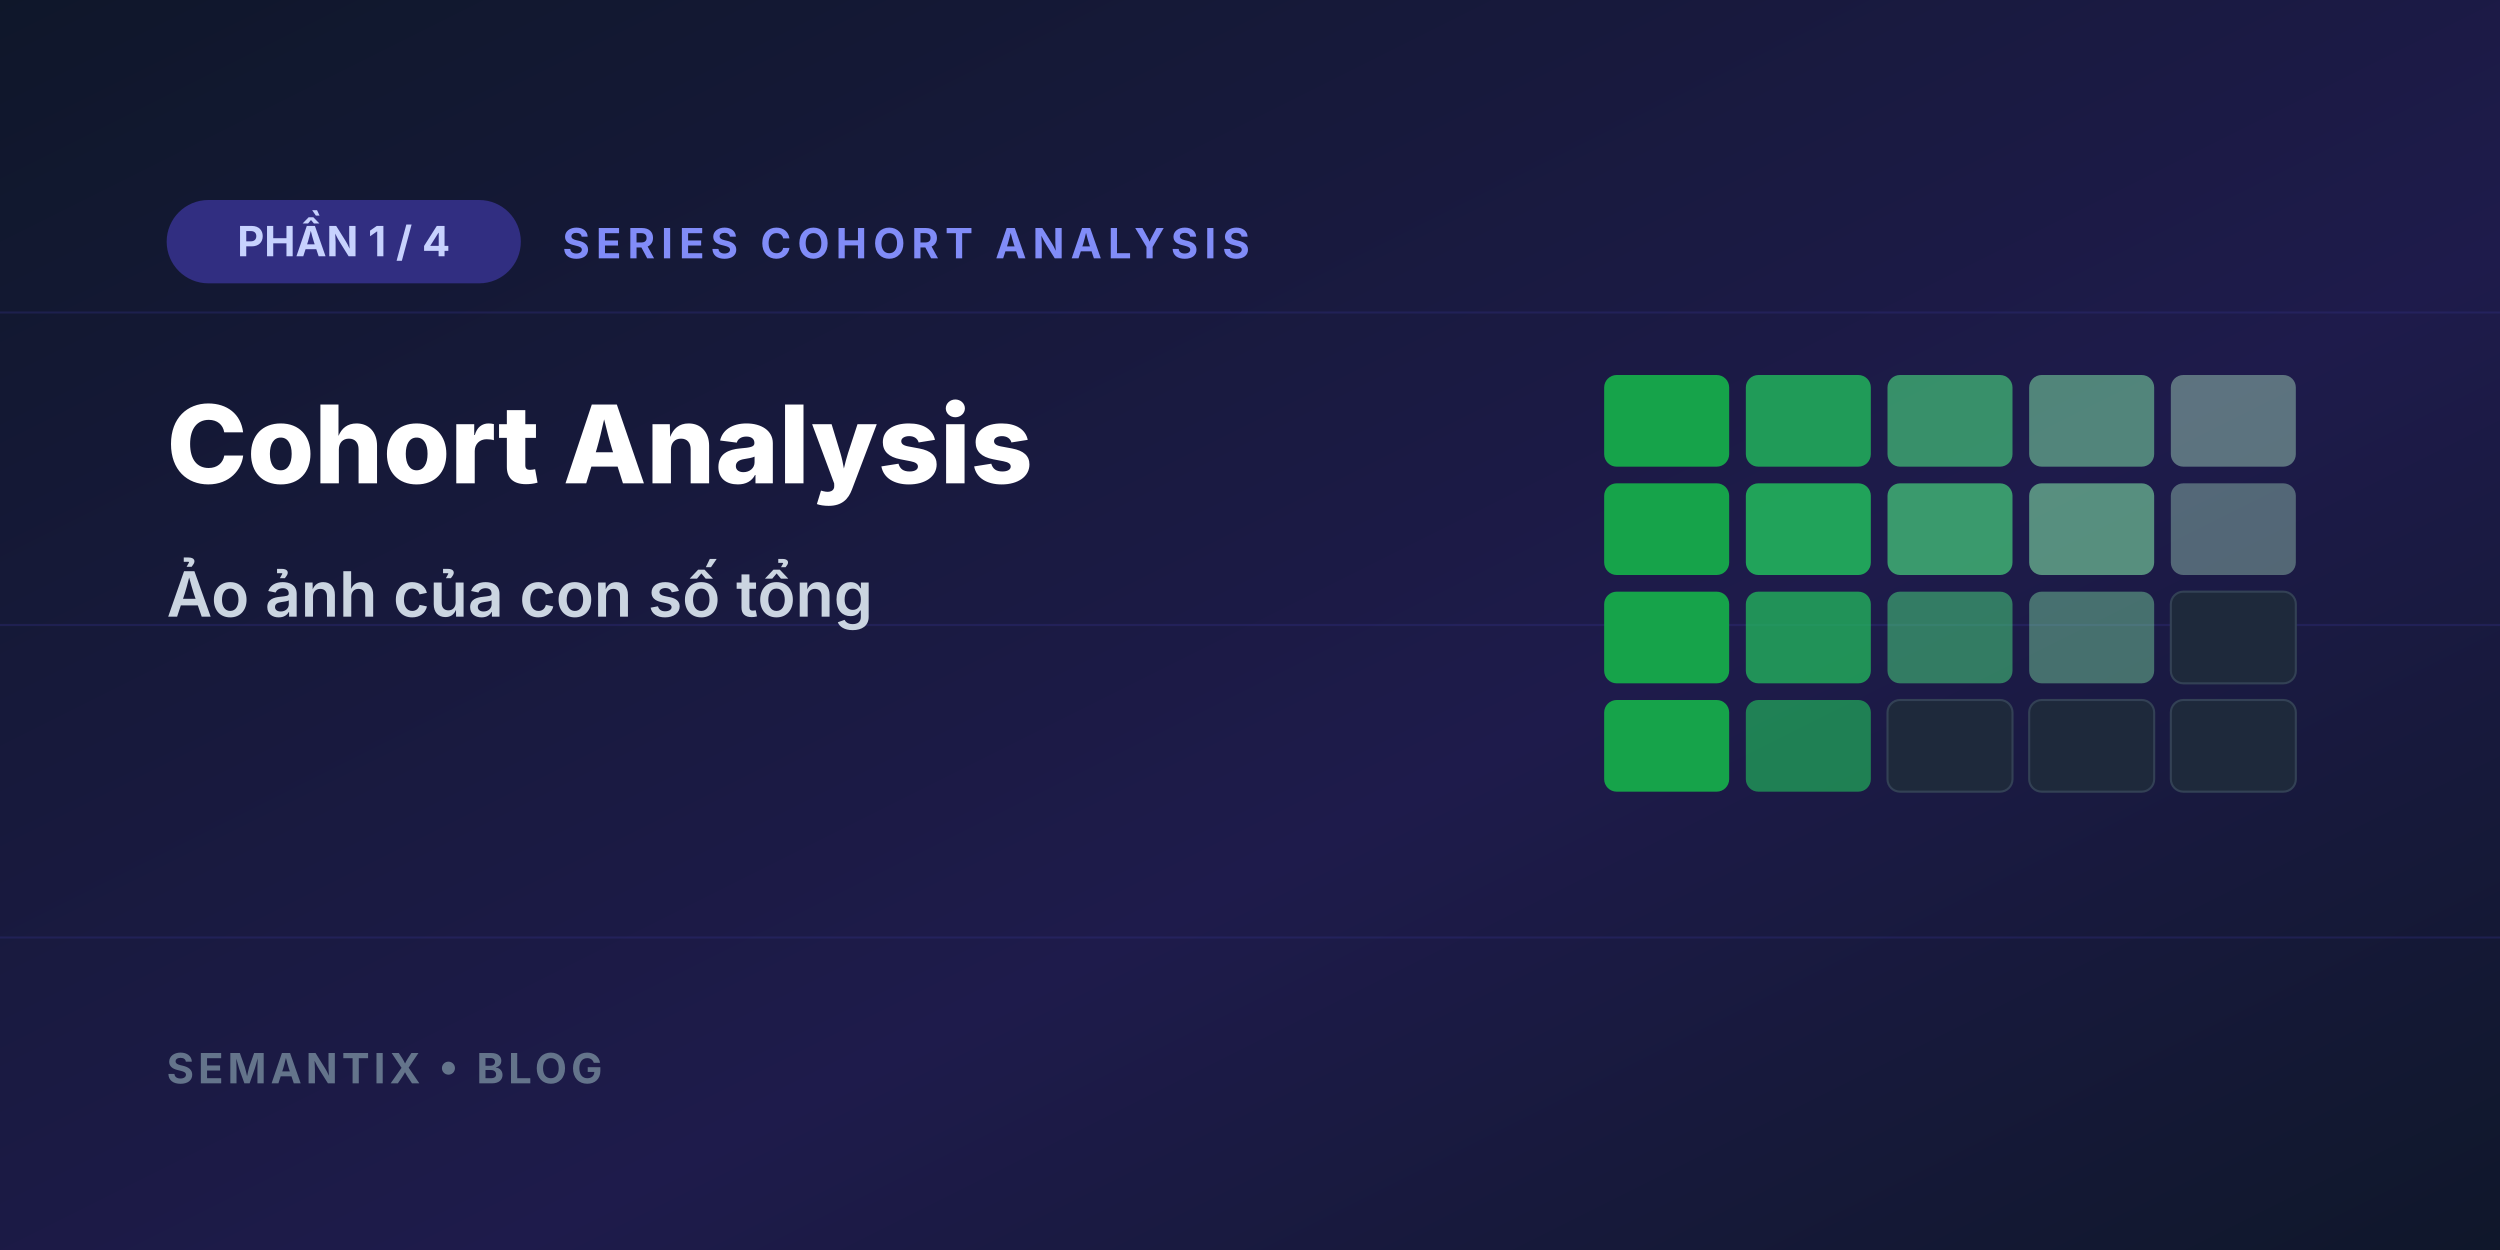
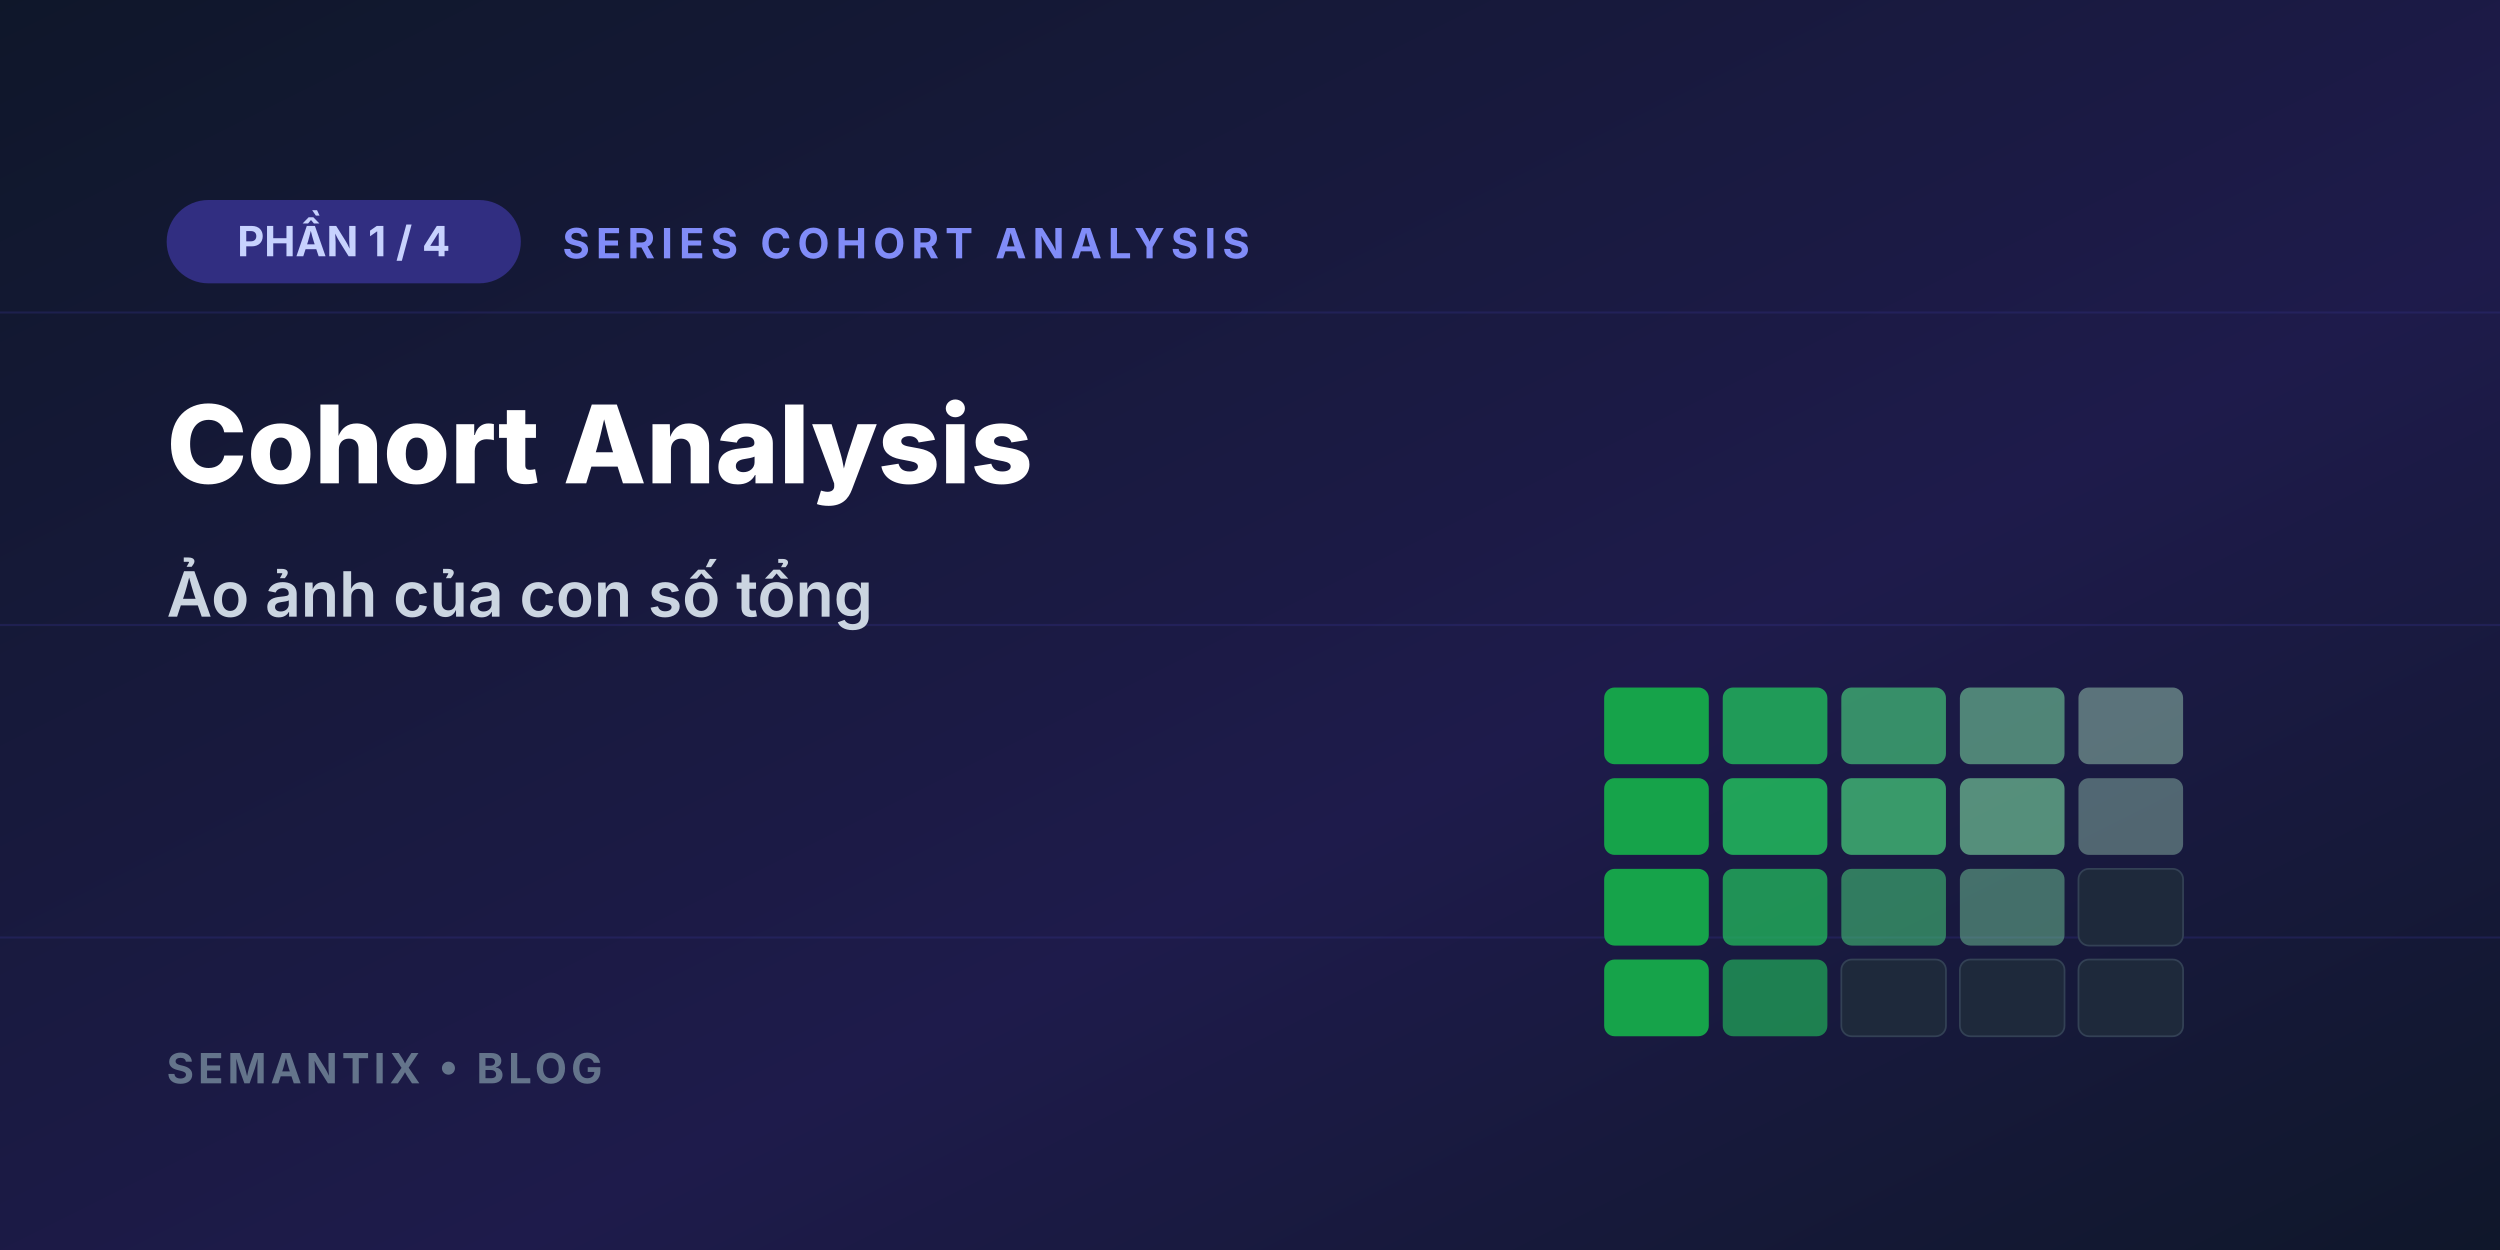
<svg xmlns="http://www.w3.org/2000/svg" viewBox="0 0 1200 600" font-family="Inter, 'Segoe UI', Arial, sans-serif">
  <defs>
    <linearGradient id="bgc1" x1="0" y1="0" x2="1" y2="1">
      <stop offset="0" stop-color="#0F172A" />
      <stop offset="0.6" stop-color="#1E1B4B" />
      <stop offset="1" stop-color="#0F172A" />
    </linearGradient>
  </defs>
  <rect width="1200" height="600" fill="url(#bgc1)" />
  <g stroke="#312E81" stroke-width="1" opacity="0.35">
    <line x1="0" y1="150" x2="1200" y2="150" />
    <line x1="0" y1="300" x2="1200" y2="300" />
    <line x1="0" y1="450" x2="1200" y2="450" />
  </g>
  <rect x="80" y="96" width="170" height="40" rx="20" fill="#312E81" />
  <text x="165" y="123" fill="#C7D2FE" font-size="20" font-weight="700" text-anchor="middle">PHẦN 1 / 4</text>
  <text x="270" y="124" fill="#818CF8" font-size="20" font-weight="700" letter-spacing="3">SERIES COHORT ANALYSIS</text>
  <text x="80" y="232" fill="#ffffff" font-size="52" font-weight="800">Cohort Analysis</text>
  <text x="80" y="296" fill="#CBD5E1" font-size="30" font-weight="600">Ảo ảnh của con số tổng</text>
  <text x="80" y="520" fill="#64748B" font-size="20" font-weight="700" letter-spacing="2">SEMANTIX • BLOG</text>
-   <g transform="translate(770,180)">
+   <g transform="translate(770,330) scale(0.837)">
    <rect x="0" y="0" width="60" height="44" rx="6" fill="#16A34A" />
    <rect x="68" y="0" width="60" height="44" rx="6" fill="#22C55E" opacity="0.75" />
    <rect x="136" y="0" width="60" height="44" rx="6" fill="#4ADE80" opacity="0.6" />
    <rect x="204" y="0" width="60" height="44" rx="6" fill="#86EFAC" opacity="0.5" />
    <rect x="272" y="0" width="60" height="44" rx="6" fill="#BBF7D0" opacity="0.4" />
    <rect x="0" y="52" width="60" height="44" rx="6" fill="#16A34A" />
    <rect x="68" y="52" width="60" height="44" rx="6" fill="#22C55E" opacity="0.8" />
    <rect x="136" y="52" width="60" height="44" rx="6" fill="#4ADE80" opacity="0.65" />
    <rect x="204" y="52" width="60" height="44" rx="6" fill="#86EFAC" opacity="0.55" />
    <rect x="272" y="52" width="60" height="44" rx="6" fill="#BBF7D0" opacity="0.35" />
    <rect x="0" y="104" width="60" height="44" rx="6" fill="#16A34A" />
    <rect x="68" y="104" width="60" height="44" rx="6" fill="#22C55E" opacity="0.7" />
    <rect x="136" y="104" width="60" height="44" rx="6" fill="#4ADE80" opacity="0.5" />
    <rect x="204" y="104" width="60" height="44" rx="6" fill="#86EFAC" opacity="0.4" />
    <rect x="272" y="104" width="60" height="44" rx="6" fill="#1E293B" stroke="#334155" />
    <rect x="0" y="156" width="60" height="44" rx="6" fill="#16A34A" />
    <rect x="68" y="156" width="60" height="44" rx="6" fill="#22C55E" opacity="0.6" />
    <rect x="136" y="156" width="60" height="44" rx="6" fill="#1E293B" stroke="#334155" />
    <rect x="204" y="156" width="60" height="44" rx="6" fill="#1E293B" stroke="#334155" />
    <rect x="272" y="156" width="60" height="44" rx="6" fill="#1E293B" stroke="#334155" />
  </g>
</svg>
